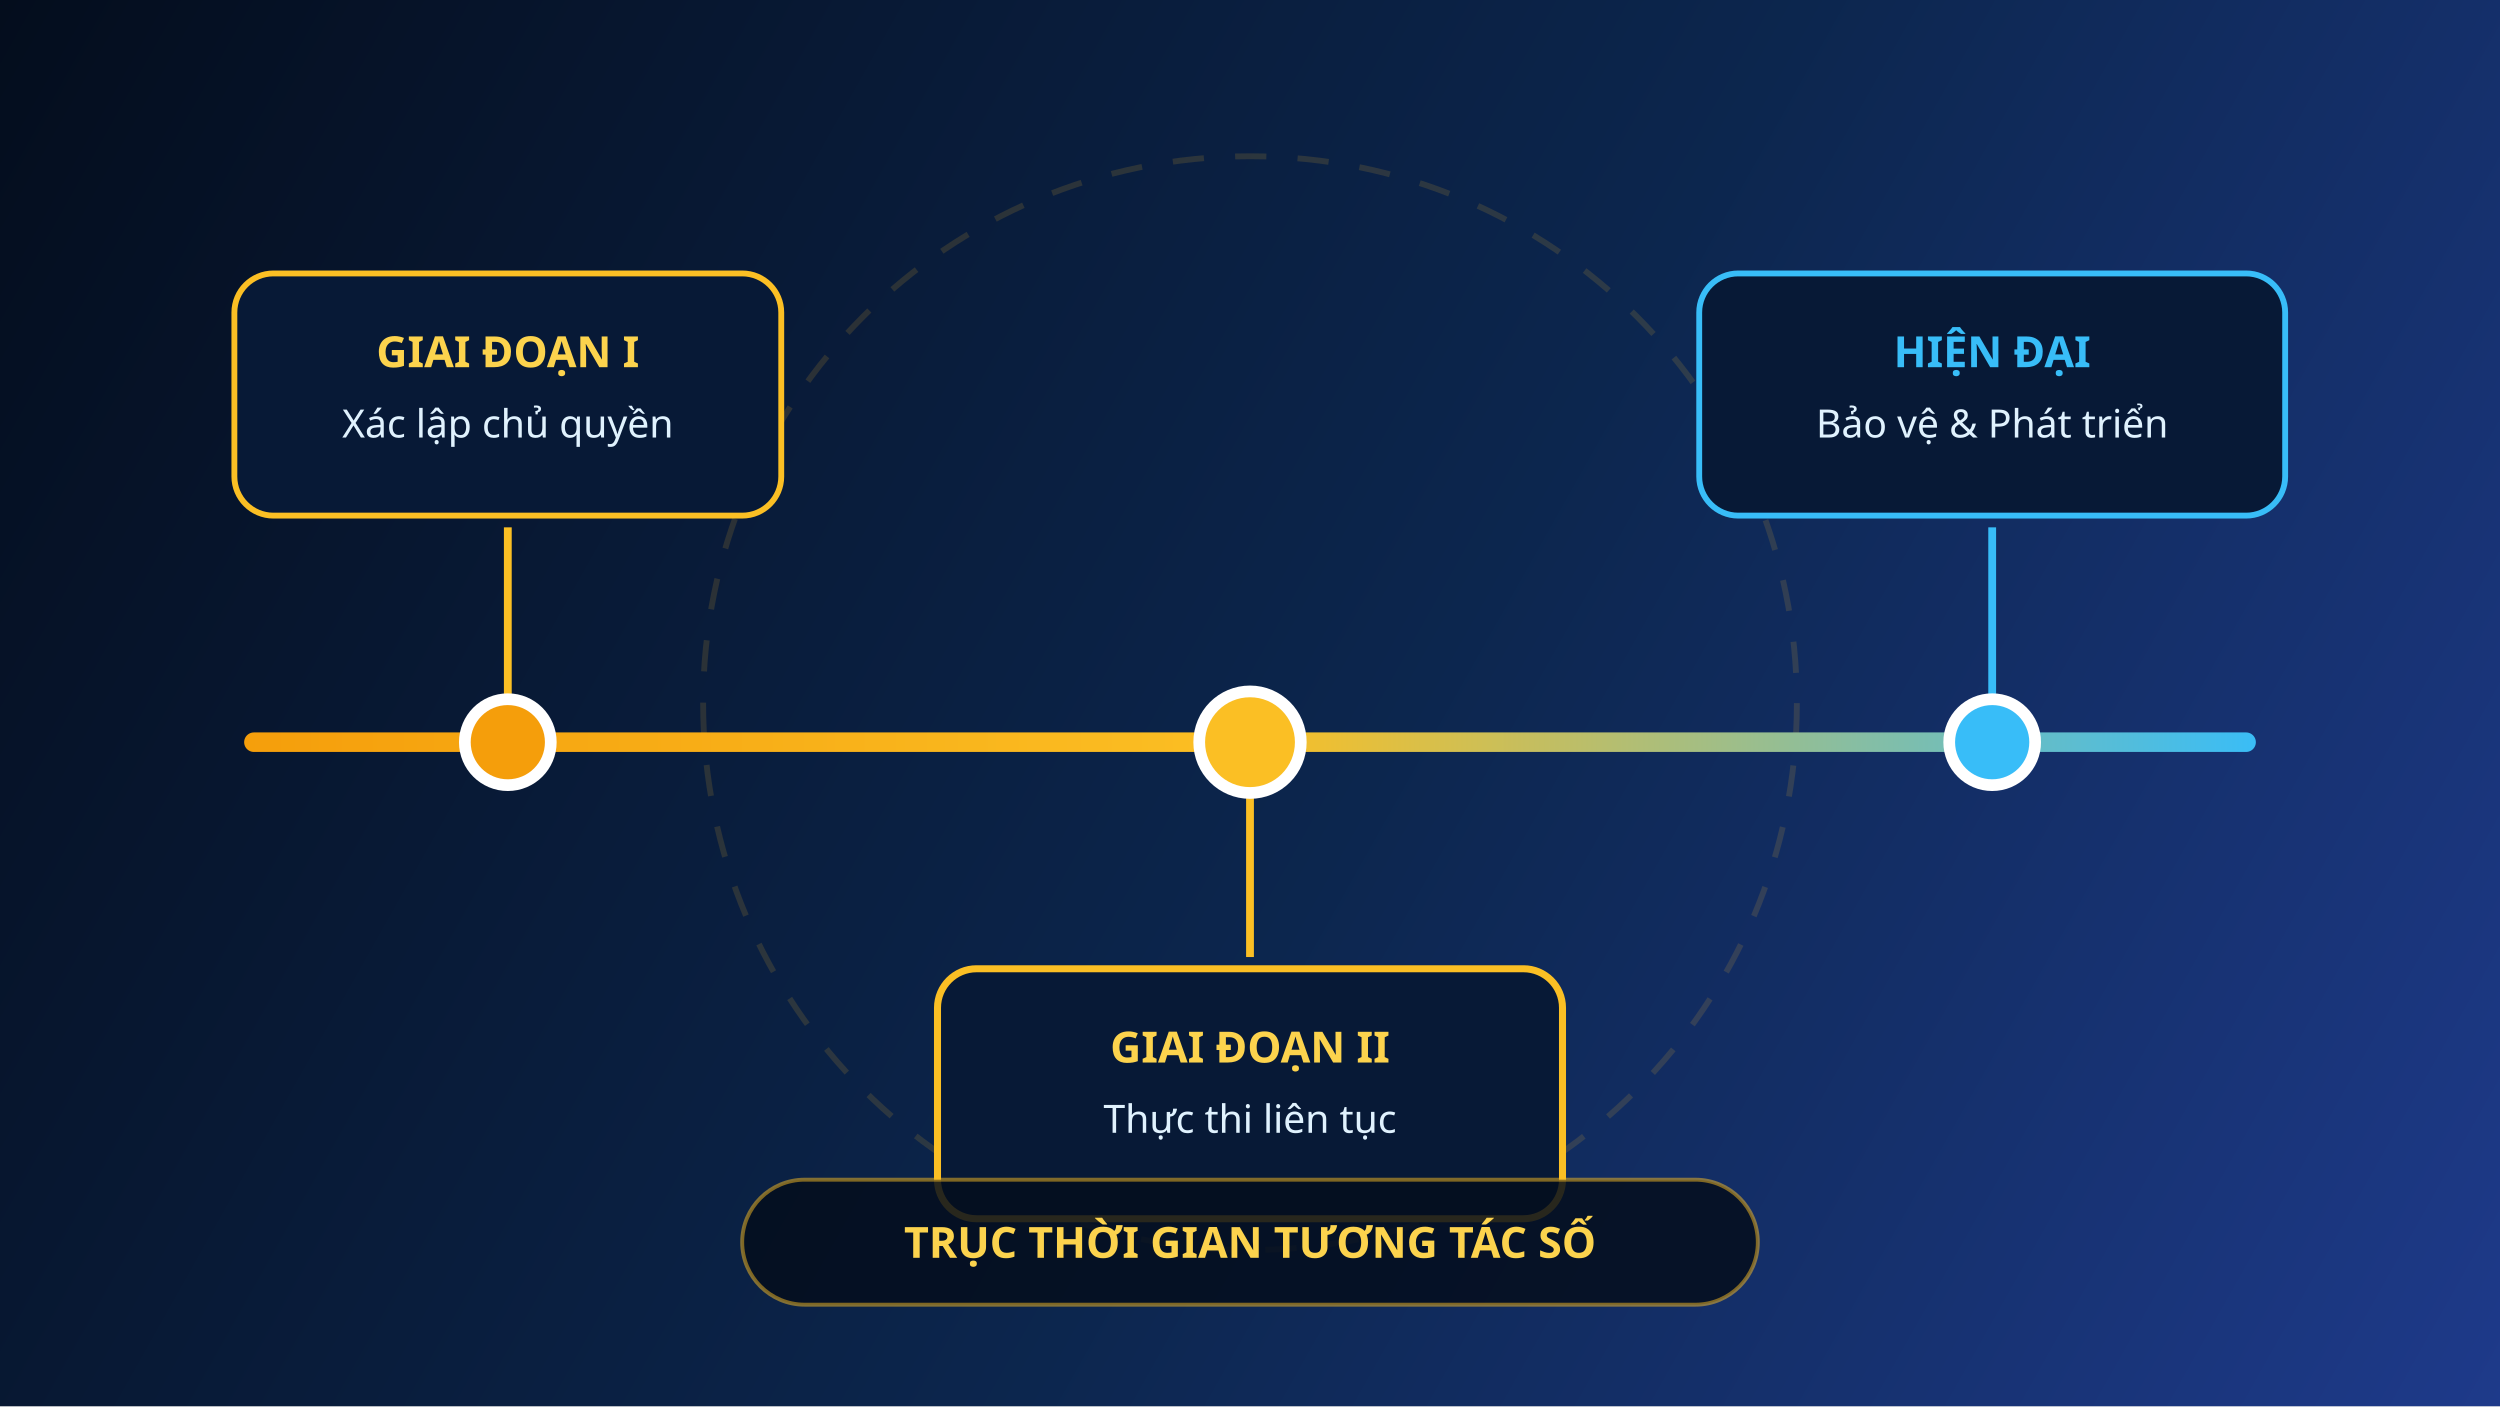
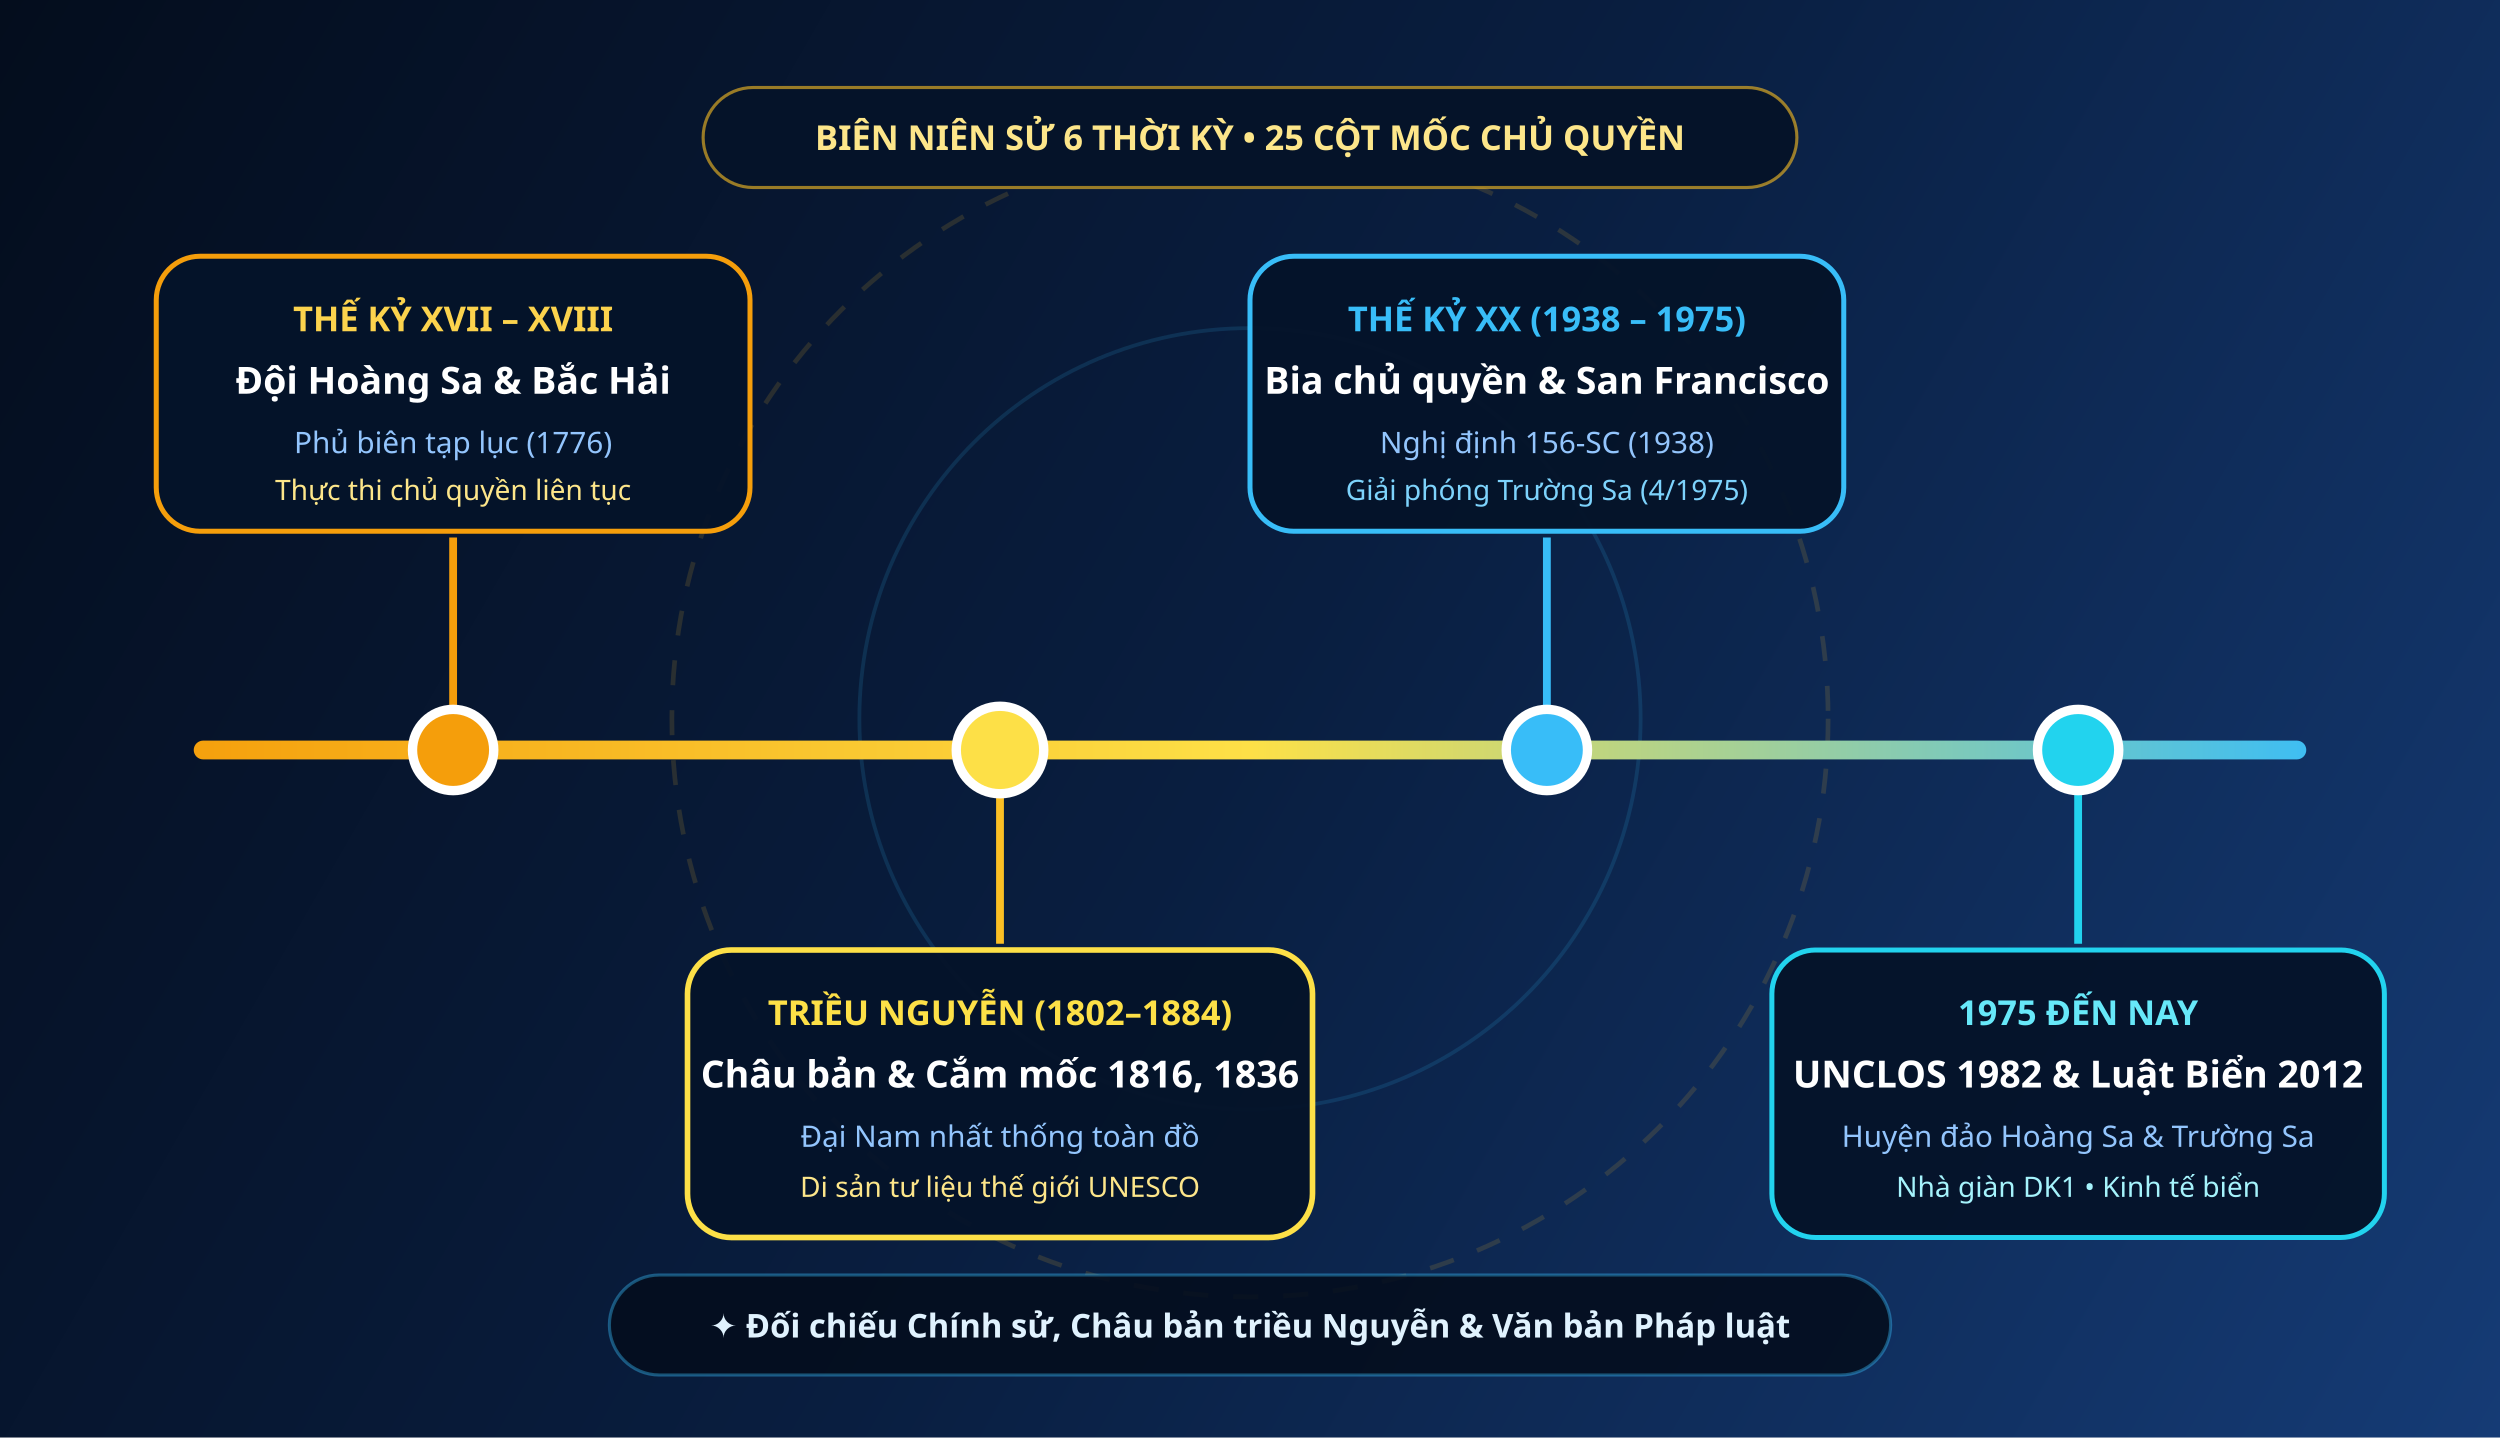
- <svg xmlns="http://www.w3.org/2000/svg" viewBox="0 0 640 360" fill="none">
+ <svg xmlns="http://www.w3.org/2000/svg" viewBox="0 0 800 460" fill="none">
  <defs>
-     <linearGradient id="bgTime" x1="0" y1="0" x2="640" y2="360" gradientUnits="userSpaceOnUse">
+     <linearGradient id="timeBg" x1="0" y1="0" x2="800" y2="460" gradientUnits="userSpaceOnUse">
      <stop offset="0%" stop-color="#040D1D" />
-       <stop offset="55%" stop-color="#0C264E" />
-       <stop offset="100%" stop-color="#1E3A8A" />
+       <stop offset="50%" stop-color="#091E40" />
+       <stop offset="100%" stop-color="#153B75" />
    </linearGradient>
-     <linearGradient id="lineGrad" x1="60" y1="180" x2="580" y2="180" gradientUnits="userSpaceOnUse">
+     <linearGradient id="axisGold" x1="50" y1="240" x2="750" y2="240" gradientUnits="userSpaceOnUse">
      <stop offset="0%" stop-color="#F59E0B" />
-       <stop offset="50%" stop-color="#FBBF24" />
+       <stop offset="50%" stop-color="#FDE047" />
      <stop offset="100%" stop-color="#38BDF8" />
    </linearGradient>
  </defs>
-   <rect width="640" height="360" fill="url(#bgTime)" />
-   <circle cx="320" cy="180" r="140" stroke="#FBBF24" stroke-opacity="0.14" stroke-width="1.5" stroke-dasharray="8 8" />
-   <line x1="65" y1="190" x2="575" y2="190" stroke="url(#lineGrad)" stroke-width="5" stroke-linecap="round" />
-   <g transform="translate(130, 190)">
-     <line x1="0" y1="0" x2="0" y2="-55" stroke="#FBBF24" stroke-width="2" />
-     <circle cx="0" cy="0" r="11" fill="#F59E0B" stroke="#FFFFFF" stroke-width="3" />
-     <rect x="-70" y="-120" width="140" height="62" rx="10" fill="#071936" stroke="#FBBF24" stroke-width="1.5" />
-     <text x="0" y="-96" text-anchor="middle" fill="#FCD34D" font-family="sans-serif" font-size="11" font-weight="800">GIAI ĐOẠN I</text>
-     <text x="0" y="-78" text-anchor="middle" fill="#E0F2FE" font-family="sans-serif" font-size="10">Xác lập chủ quyền</text>
+   <rect width="800" height="460" fill="url(#timeBg)" />
+   <circle cx="400" cy="230" r="185" stroke="#FBBF24" stroke-opacity="0.14" stroke-width="1.5" stroke-dasharray="8 8" />
+   <circle cx="400" cy="230" r="125" stroke="#38BDF8" stroke-opacity="0.14" stroke-width="1.2" />
+   <rect x="225" y="28" width="350" height="32" rx="16" fill="#051329" stroke="#FBBF24" stroke-opacity="0.6" />
+   <text x="400" y="48" text-anchor="middle" fill="#FDE68A" font-family="sans-serif" font-size="11" font-weight="800">BIÊN NIÊN SỬ 6 THỜI KỲ • 25 CỘT MỐC CHỦ QUYỀN</text>
+   <line x1="65" y1="240" x2="735" y2="240" stroke="url(#axisGold)" stroke-width="6" stroke-linecap="round" />
+   <g transform="translate(145, 240)">
+     <line x1="0" y1="0" x2="0" y2="-68" stroke="#F59E0B" stroke-width="2.5" />
+     <circle cx="0" cy="0" r="13" fill="#F59E0B" stroke="#FFFFFF" stroke-width="3" />
+     <rect x="-95" y="-158" width="190" height="88" rx="14" fill="#051329" fill-opacity="0.95" stroke="#F59E0B" stroke-width="1.6" />
+     <text x="0" y="-134" text-anchor="middle" fill="#FCD34D" font-family="sans-serif" font-size="11" font-weight="800">THẾ KỶ XVII – XVIII</text>
+     <text x="0" y="-114" text-anchor="middle" fill="#FFFFFF" font-family="sans-serif" font-size="12" font-weight="800">Đội Hoàng Sa &amp; Bắc Hải</text>
+     <text x="0" y="-95" text-anchor="middle" fill="#93C5FD" font-family="sans-serif" font-size="9.5">Phủ biên tạp lục (1776)</text>
+     <text x="0" y="-80" text-anchor="middle" fill="#FDE68A" font-family="sans-serif" font-size="9">Thực thi chủ quyền liên tục</text>
  </g>
-   <g transform="translate(320, 190)">
-     <line x1="0" y1="0" x2="0" y2="55" stroke="#FBBF24" stroke-width="2" />
-     <circle cx="0" cy="0" r="13" fill="#FBBF24" stroke="#FFFFFF" stroke-width="3" />
-     <rect x="-80" y="58" width="160" height="64" rx="10" fill="#071936" stroke="#FBBF24" stroke-width="1.8" />
-     <text x="0" y="82" text-anchor="middle" fill="#FCD34D" font-family="sans-serif" font-size="11" font-weight="800">GIAI ĐOẠN II</text>
-     <text x="0" y="100" text-anchor="middle" fill="#E0F2FE" font-family="sans-serif" font-size="10">Thực thi liên tục</text>
+   <g transform="translate(320, 240)">
+     <line x1="0" y1="0" x2="0" y2="62" stroke="#FBBF24" stroke-width="2.5" />
+     <circle cx="0" cy="0" r="14" fill="#FDE047" stroke="#FFFFFF" stroke-width="3" />
+     <rect x="-100" y="64" width="200" height="92" rx="14" fill="#051329" fill-opacity="0.95" stroke="#FDE047" stroke-width="1.8" />
+     <text x="0" y="88" text-anchor="middle" fill="#FDE047" font-family="sans-serif" font-size="11" font-weight="800">TRIỀU NGUYỄN (1802–1884)</text>
+     <text x="0" y="108" text-anchor="middle" fill="#FFFFFF" font-family="sans-serif" font-size="12" font-weight="800">Châu bản &amp; Cắm mốc 1816, 1836</text>
+     <text x="0" y="127" text-anchor="middle" fill="#93C5FD" font-family="sans-serif" font-size="9.5">Đại Nam nhất thống toàn đồ</text>
+     <text x="0" y="143" text-anchor="middle" fill="#FDE68A" font-family="sans-serif" font-size="9">Di sản tư liệu thế giới UNESCO</text>
  </g>
-   <g transform="translate(510, 190)">
-     <line x1="0" y1="0" x2="0" y2="-55" stroke="#38BDF8" stroke-width="2" />
-     <circle cx="0" cy="0" r="11" fill="#38BDF8" stroke="#FFFFFF" stroke-width="3" />
-     <rect x="-75" y="-120" width="150" height="62" rx="10" fill="#071936" stroke="#38BDF8" stroke-width="1.5" />
-     <text x="0" y="-96" text-anchor="middle" fill="#38BDF8" font-family="sans-serif" font-size="11" font-weight="800">HIỆN ĐẠI</text>
-     <text x="0" y="-78" text-anchor="middle" fill="#E0F2FE" font-family="sans-serif" font-size="10">Bảo vệ &amp; Phát triển</text>
+   <g transform="translate(495, 240)">
+     <line x1="0" y1="0" x2="0" y2="-68" stroke="#38BDF8" stroke-width="2.5" />
+     <circle cx="0" cy="0" r="13" fill="#38BDF8" stroke="#FFFFFF" stroke-width="3" />
+     <rect x="-95" y="-158" width="190" height="88" rx="14" fill="#051329" fill-opacity="0.95" stroke="#38BDF8" stroke-width="1.6" />
+     <text x="0" y="-134" text-anchor="middle" fill="#38BDF8" font-family="sans-serif" font-size="11" font-weight="800">THẾ KỶ XX (1938 – 1975)</text>
+     <text x="0" y="-114" text-anchor="middle" fill="#FFFFFF" font-family="sans-serif" font-size="12" font-weight="800">Bia chủ quyền &amp; San Francisco</text>
+     <text x="0" y="-95" text-anchor="middle" fill="#93C5FD" font-family="sans-serif" font-size="9.5">Nghị định 156-SC (1938)</text>
+     <text x="0" y="-80" text-anchor="middle" fill="#7DD3FC" font-family="sans-serif" font-size="9">Giải phóng Trường Sa (4/1975)</text>
  </g>
-   <rect x="190" y="302" width="260" height="32" rx="16" fill="#040D1D" fill-opacity="0.85" stroke="#FBBF24" stroke-opacity="0.5" />
-   <text x="320" y="322" text-anchor="middle" fill="#FCD34D" font-family="sans-serif" font-size="11" font-weight="800">TRỤC THỜI GIAN TƯƠNG TÁC SỐ</text>
+   <g transform="translate(665, 240)">
+     <line x1="0" y1="0" x2="0" y2="62" stroke="#22D3EE" stroke-width="2.5" />
+     <circle cx="0" cy="0" r="13" fill="#22D3EE" stroke="#FFFFFF" stroke-width="3" />
+     <rect x="-98" y="64" width="196" height="92" rx="14" fill="#051329" fill-opacity="0.95" stroke="#22D3EE" stroke-width="1.6" />
+     <text x="0" y="88" text-anchor="middle" fill="#67E8F9" font-family="sans-serif" font-size="11" font-weight="800">1975 ĐẾN NAY</text>
+     <text x="0" y="108" text-anchor="middle" fill="#FFFFFF" font-family="sans-serif" font-size="12" font-weight="800">UNCLOS 1982 &amp; Luật Biển 2012</text>
+     <text x="0" y="127" text-anchor="middle" fill="#93C5FD" font-family="sans-serif" font-size="9.5">Huyện đảo Hoàng Sa &amp; Trường Sa</text>
+     <text x="0" y="143" text-anchor="middle" fill="#A5F3FC" font-family="sans-serif" font-size="9">Nhà giàn DK1 • Kinh tế biển</text>
+   </g>
+   <rect x="195" y="408" width="410" height="32" rx="16" fill="#040D1D" fill-opacity="0.88" stroke="#38BDF8" stroke-opacity="0.4" />
+   <text x="400" y="428" text-anchor="middle" fill="#E0F2FE" font-family="sans-serif" font-size="10.5" font-weight="700">✦ Đối chiếu Chính sử, Châu bản triều Nguyễn &amp; Văn bản Pháp luật</text>
</svg>
